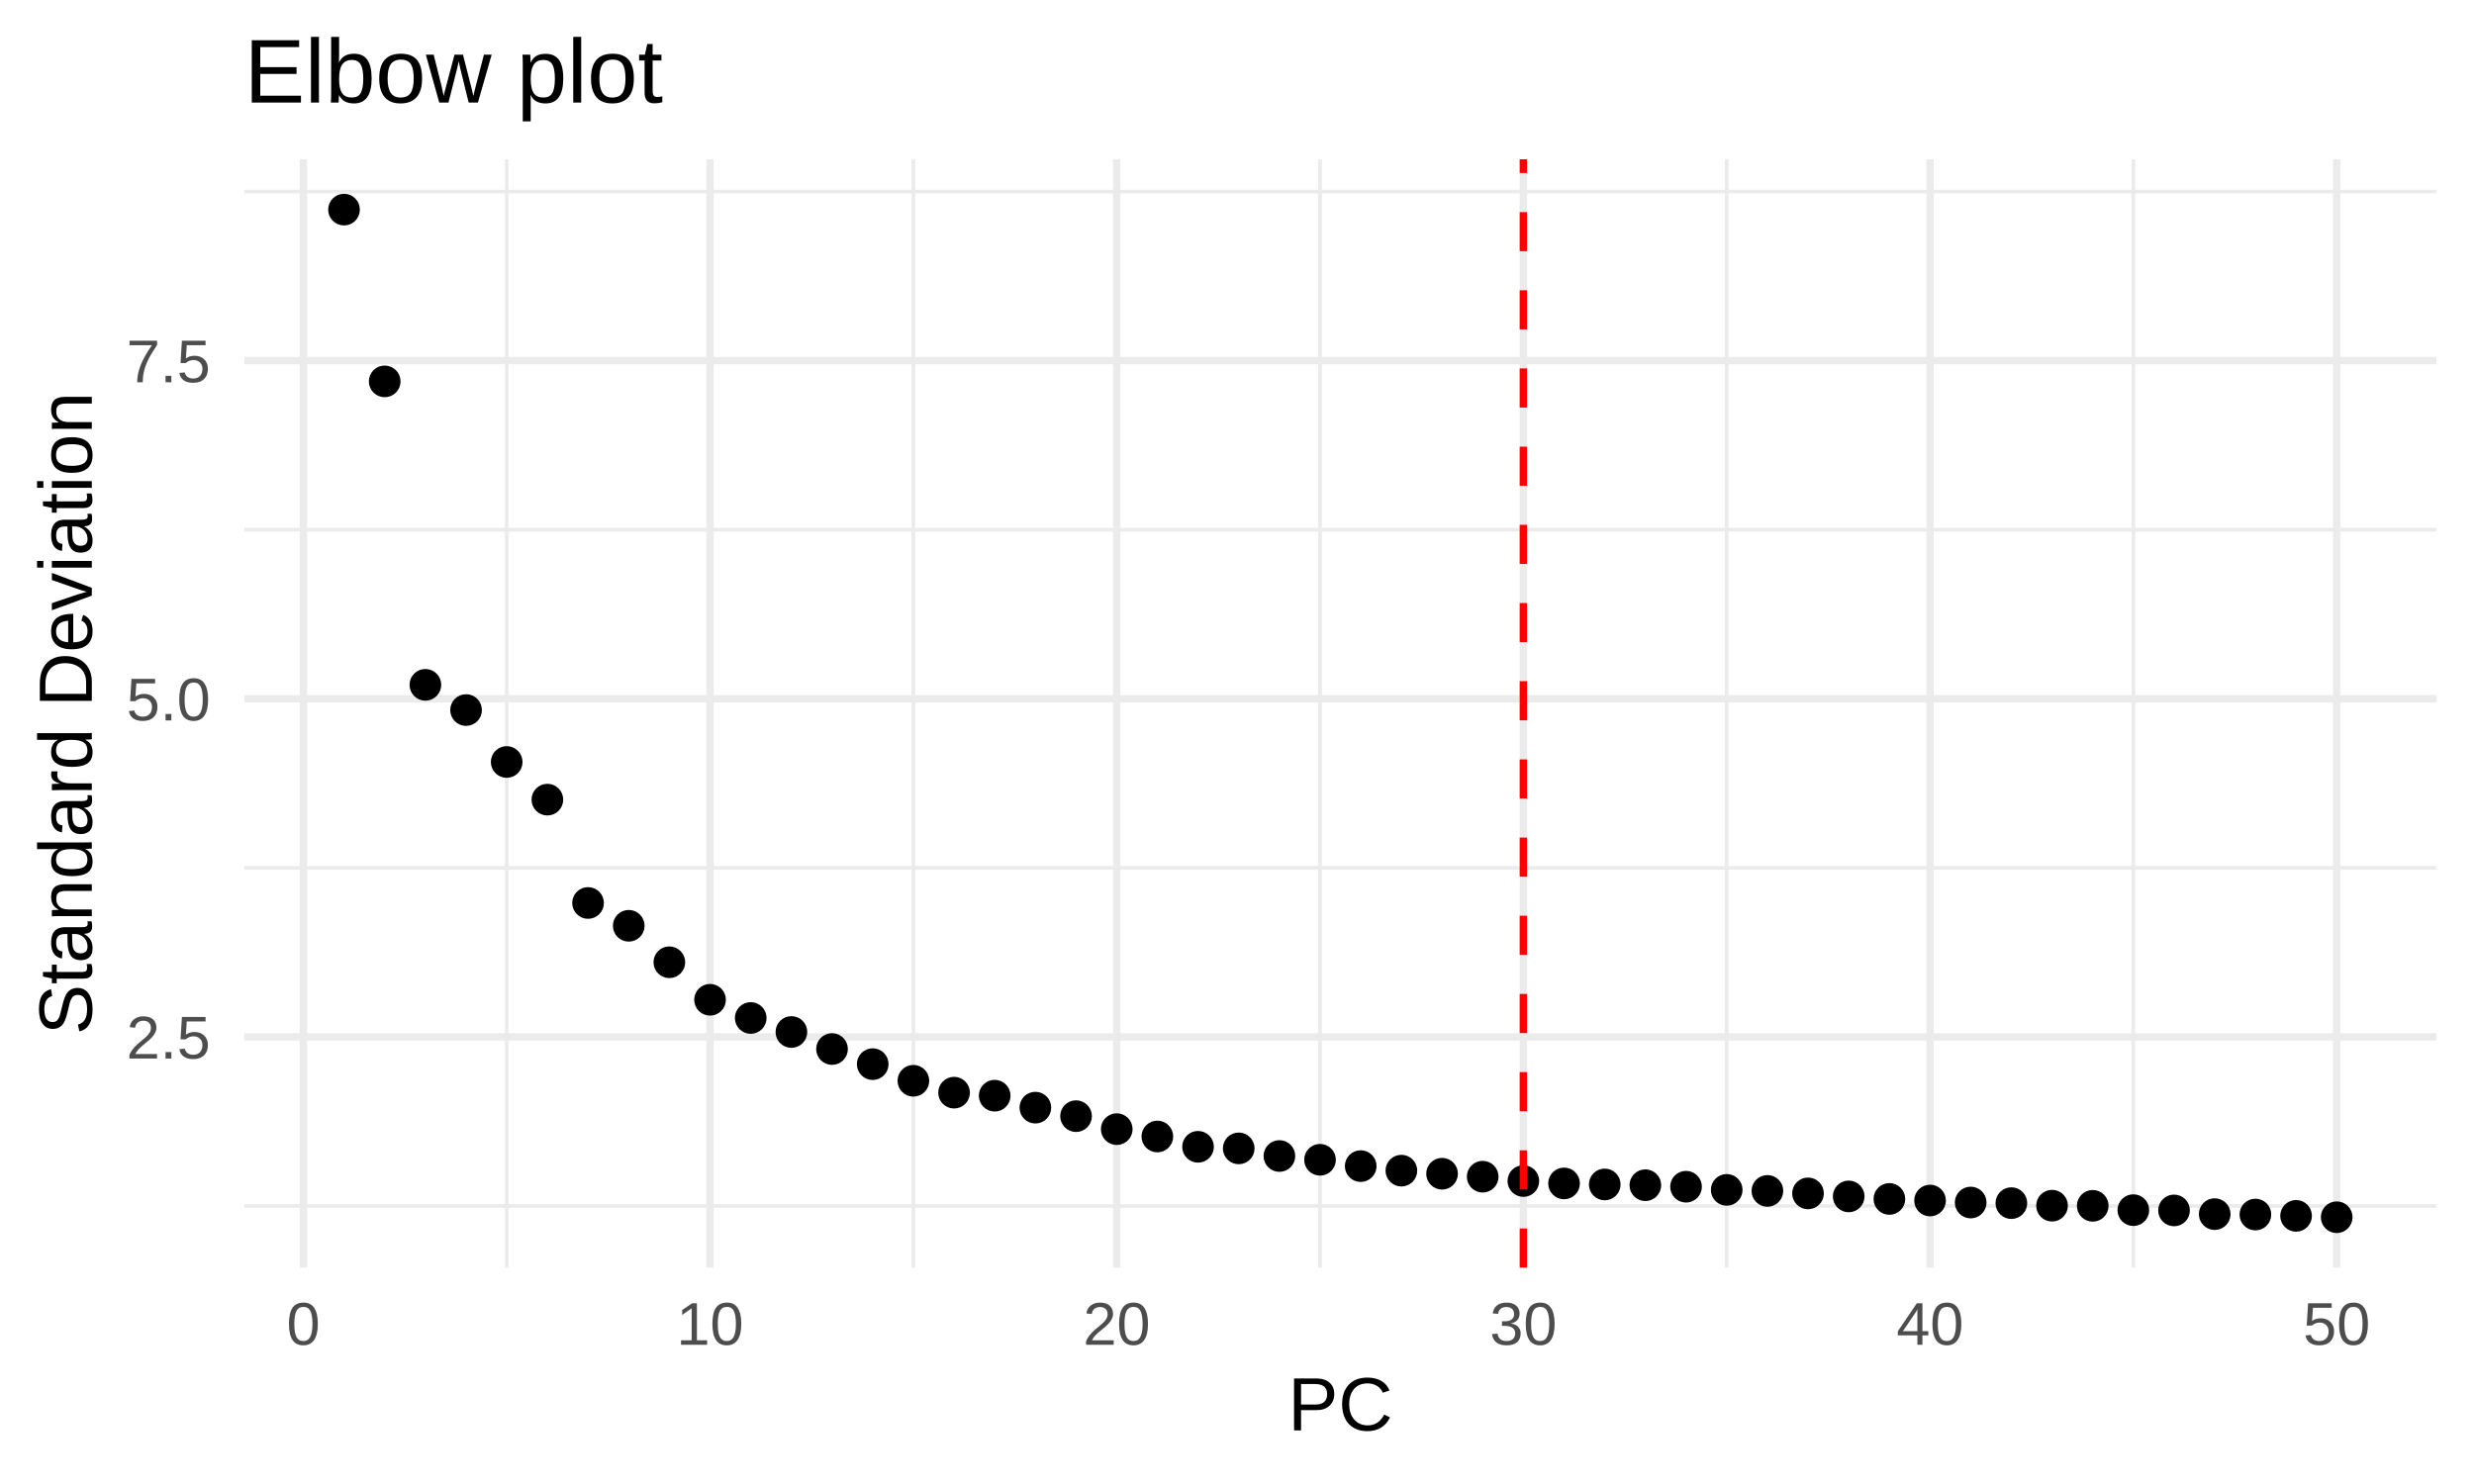
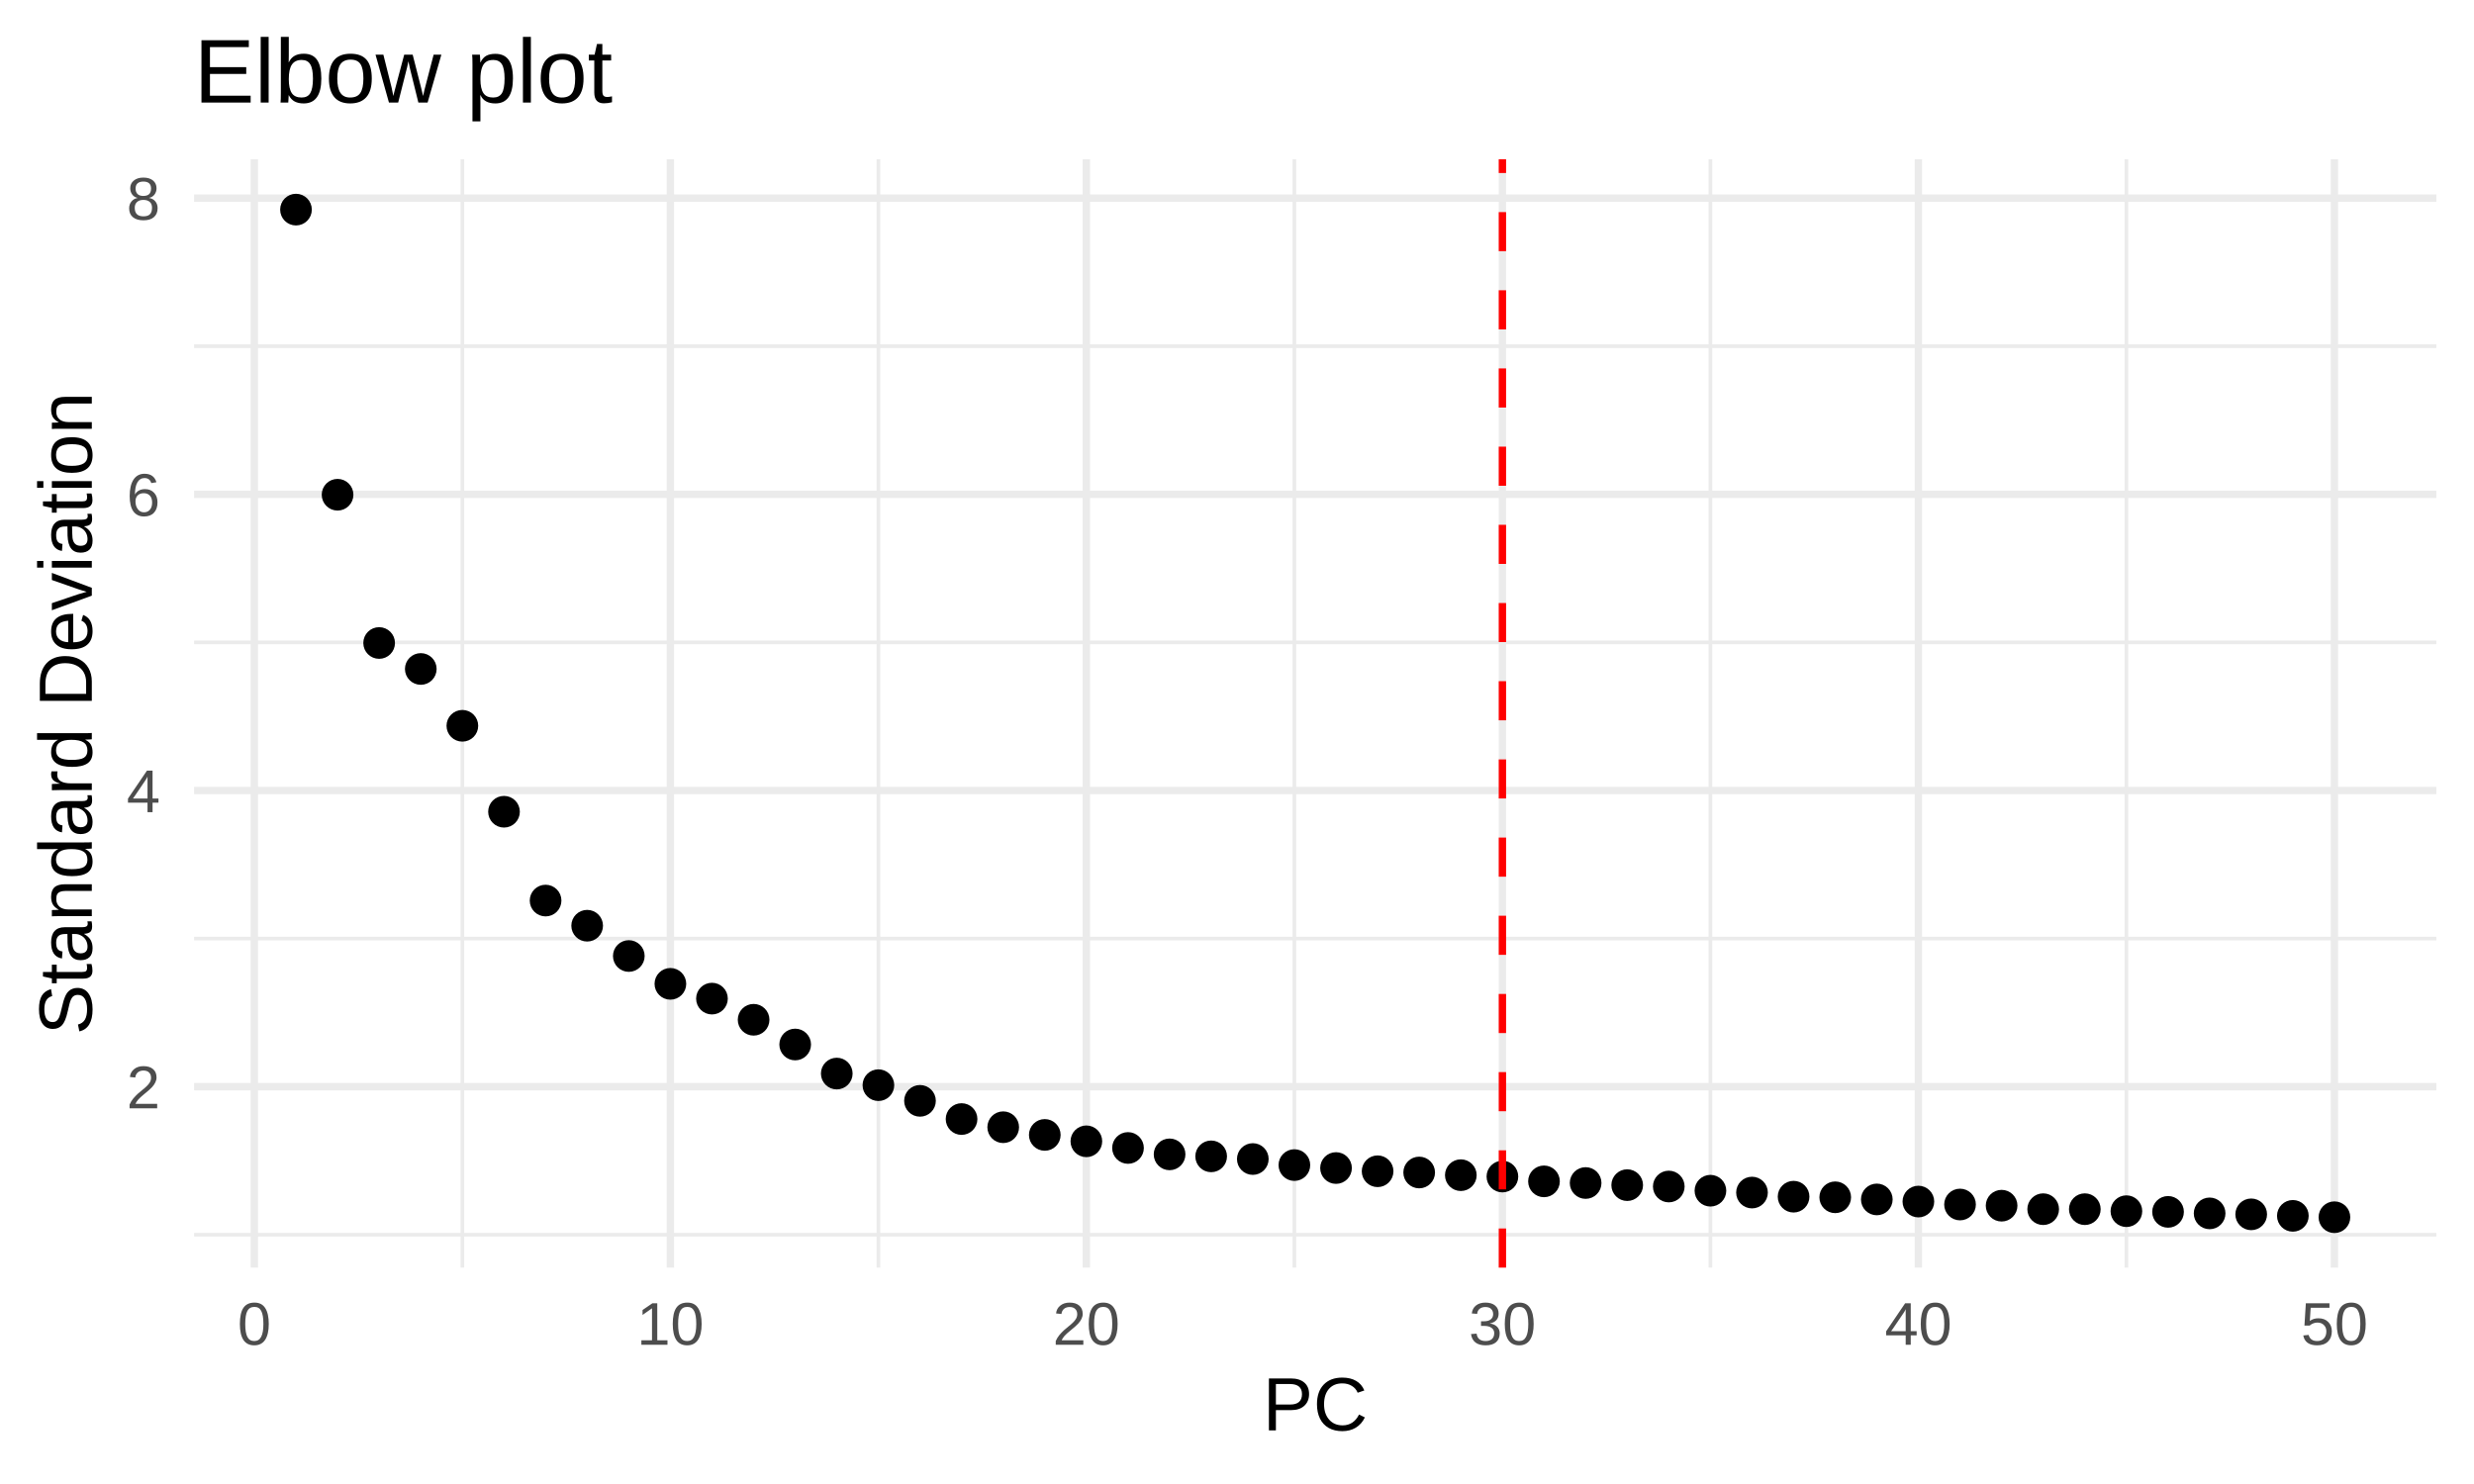
<svg xmlns="http://www.w3.org/2000/svg" width="360.00pt" height="216.00pt" viewBox="0 0 360.00 216.00">
  <g class="svglite">
    <defs>
      <style type="text/css">
    .svglite line, .svglite polyline, .svglite polygon, .svglite path, .svglite rect, .svglite circle {
      fill: none;
      stroke: #000000;
      stroke-linecap: round;
      stroke-linejoin: round;
      stroke-miterlimit: 10.00;
    }
    .svglite text {
      white-space: pre;
    }
    .svglite g.glyphgroup path {
      fill: inherit;
      stroke: none;
    }
  </style>
    </defs>
    <rect width="100%" height="100%" style="stroke: none; fill: #FFFFFF;" />
    <defs>
      <clipPath id="cpMC4wMHwzNjAuMDB8MC4wMHwyMTYuMDA=">
        <rect x="0.00" y="0.00" width="360.00" height="216.00" />
      </clipPath>
    </defs>
    <g clip-path="url(#cpMC4wMHwzNjAuMDB8MC4wMHwyMTYuMDA=)">
-       <rect x="0" y="-0" width="360.00" height="216.00" style="stroke-width: 1.07; stroke: none; fill: #FFFFFF;" />
+       <rect x="0.00" y="-0" width="360.00" height="216.00" style="stroke-width: 1.07; stroke: none; fill: #FFFFFF;" />
    </g>
    <defs>
-       <clipPath id="cpMzUuNTZ8MzU0LjUyfDIzLjE4fDE4NC41MA==">
-         <rect x="35.56" y="23.18" width="318.96" height="161.33" />
+       <clipPath id="cpMjguMjR8MzU0LjUyfDIzLjE4fDE4NC41MA==">
+         <rect x="28.24" y="23.18" width="326.28" height="161.33" />
      </clipPath>
    </defs>
-     <g clip-path="url(#cpMzUuNTZ8MzU0LjUyfDIzLjE4fDE4NC41MA==)">
-       <polyline points="35.56,175.53 354.52,175.53 " style="stroke-width: 0.53; stroke: #EBEBEB; stroke-linecap: butt;" />
-       <polyline points="35.56,126.32 354.52,126.32 " style="stroke-width: 0.53; stroke: #EBEBEB; stroke-linecap: butt;" />
-       <polyline points="35.56,77.10 354.52,77.10 " style="stroke-width: 0.53; stroke: #EBEBEB; stroke-linecap: butt;" />
-       <polyline points="35.56,27.88 354.52,27.88 " style="stroke-width: 0.53; stroke: #EBEBEB; stroke-linecap: butt;" />
-       <polyline points="73.73,184.50 73.73,23.18 " style="stroke-width: 0.53; stroke: #EBEBEB; stroke-linecap: butt;" />
-       <polyline points="132.91,184.50 132.91,23.18 " style="stroke-width: 0.53; stroke: #EBEBEB; stroke-linecap: butt;" />
-       <polyline points="192.08,184.50 192.08,23.18 " style="stroke-width: 0.53; stroke: #EBEBEB; stroke-linecap: butt;" />
-       <polyline points="251.26,184.50 251.26,23.18 " style="stroke-width: 0.53; stroke: #EBEBEB; stroke-linecap: butt;" />
-       <polyline points="310.43,184.50 310.43,23.18 " style="stroke-width: 0.53; stroke: #EBEBEB; stroke-linecap: butt;" />
-       <polyline points="35.56,150.92 354.52,150.92 " style="stroke-width: 1.07; stroke: #EBEBEB; stroke-linecap: butt;" />
-       <polyline points="35.56,101.71 354.52,101.71 " style="stroke-width: 1.07; stroke: #EBEBEB; stroke-linecap: butt;" />
-       <polyline points="35.56,52.49 354.52,52.49 " style="stroke-width: 1.07; stroke: #EBEBEB; stroke-linecap: butt;" />
-       <polyline points="44.15,184.50 44.15,23.18 " style="stroke-width: 1.07; stroke: #EBEBEB; stroke-linecap: butt;" />
-       <polyline points="103.32,184.50 103.32,23.18 " style="stroke-width: 1.07; stroke: #EBEBEB; stroke-linecap: butt;" />
-       <polyline points="162.50,184.50 162.50,23.18 " style="stroke-width: 1.07; stroke: #EBEBEB; stroke-linecap: butt;" />
-       <polyline points="221.67,184.50 221.67,23.18 " style="stroke-width: 1.07; stroke: #EBEBEB; stroke-linecap: butt;" />
-       <polyline points="280.85,184.50 280.85,23.18 " style="stroke-width: 1.07; stroke: #EBEBEB; stroke-linecap: butt;" />
-       <polyline points="340.02,184.50 340.02,23.18 " style="stroke-width: 1.07; stroke: #EBEBEB; stroke-linecap: butt;" />
-       <circle cx="50.06" cy="30.51" r="1.95" style="stroke-width: 0.71; fill: #000000;" />
-       <circle cx="55.98" cy="55.51" r="1.95" style="stroke-width: 0.71; fill: #000000;" />
-       <circle cx="61.90" cy="99.68" r="1.95" style="stroke-width: 0.71; fill: #000000;" />
-       <circle cx="67.82" cy="103.35" r="1.95" style="stroke-width: 0.71; fill: #000000;" />
-       <circle cx="73.73" cy="110.91" r="1.95" style="stroke-width: 0.71; fill: #000000;" />
-       <circle cx="79.65" cy="116.39" r="1.95" style="stroke-width: 0.71; fill: #000000;" />
-       <circle cx="85.57" cy="131.43" r="1.95" style="stroke-width: 0.71; fill: #000000;" />
-       <circle cx="91.49" cy="134.75" r="1.95" style="stroke-width: 0.71; fill: #000000;" />
-       <circle cx="97.40" cy="140.06" r="1.95" style="stroke-width: 0.71; fill: #000000;" />
-       <circle cx="103.32" cy="145.52" r="1.95" style="stroke-width: 0.71; fill: #000000;" />
-       <circle cx="109.24" cy="148.17" r="1.95" style="stroke-width: 0.71; fill: #000000;" />
-       <circle cx="115.16" cy="150.21" r="1.95" style="stroke-width: 0.71; fill: #000000;" />
-       <circle cx="121.07" cy="152.69" r="1.95" style="stroke-width: 0.71; fill: #000000;" />
-       <circle cx="126.99" cy="154.89" r="1.95" style="stroke-width: 0.71; fill: #000000;" />
-       <circle cx="132.91" cy="157.31" r="1.95" style="stroke-width: 0.71; fill: #000000;" />
-       <circle cx="138.83" cy="159.04" r="1.95" style="stroke-width: 0.71; fill: #000000;" />
-       <circle cx="144.74" cy="159.48" r="1.95" style="stroke-width: 0.71; fill: #000000;" />
-       <circle cx="150.66" cy="161.22" r="1.95" style="stroke-width: 0.71; fill: #000000;" />
-       <circle cx="156.58" cy="162.46" r="1.95" style="stroke-width: 0.71; fill: #000000;" />
-       <circle cx="162.50" cy="164.35" r="1.95" style="stroke-width: 0.71; fill: #000000;" />
-       <circle cx="168.41" cy="165.42" r="1.95" style="stroke-width: 0.71; fill: #000000;" />
-       <circle cx="174.33" cy="166.92" r="1.95" style="stroke-width: 0.71; fill: #000000;" />
-       <circle cx="180.25" cy="167.15" r="1.95" style="stroke-width: 0.71; fill: #000000;" />
-       <circle cx="186.17" cy="168.26" r="1.95" style="stroke-width: 0.71; fill: #000000;" />
-       <circle cx="192.08" cy="168.81" r="1.95" style="stroke-width: 0.71; fill: #000000;" />
-       <circle cx="198.00" cy="169.73" r="1.95" style="stroke-width: 0.71; fill: #000000;" />
-       <circle cx="203.92" cy="170.39" r="1.95" style="stroke-width: 0.71; fill: #000000;" />
-       <circle cx="209.84" cy="170.84" r="1.95" style="stroke-width: 0.71; fill: #000000;" />
-       <circle cx="215.75" cy="171.27" r="1.95" style="stroke-width: 0.71; fill: #000000;" />
-       <circle cx="221.67" cy="171.90" r="1.95" style="stroke-width: 0.71; fill: #000000;" />
-       <circle cx="227.59" cy="172.25" r="1.95" style="stroke-width: 0.71; fill: #000000;" />
-       <circle cx="233.51" cy="172.40" r="1.95" style="stroke-width: 0.71; fill: #000000;" />
-       <circle cx="239.42" cy="172.51" r="1.95" style="stroke-width: 0.71; fill: #000000;" />
-       <circle cx="245.34" cy="172.73" r="1.95" style="stroke-width: 0.71; fill: #000000;" />
-       <circle cx="251.26" cy="173.19" r="1.95" style="stroke-width: 0.71; fill: #000000;" />
-       <circle cx="257.18" cy="173.34" r="1.95" style="stroke-width: 0.71; fill: #000000;" />
-       <circle cx="263.09" cy="173.70" r="1.95" style="stroke-width: 0.71; fill: #000000;" />
-       <circle cx="269.01" cy="174.14" r="1.95" style="stroke-width: 0.71; fill: #000000;" />
-       <circle cx="274.93" cy="174.51" r="1.95" style="stroke-width: 0.71; fill: #000000;" />
-       <circle cx="280.85" cy="174.74" r="1.95" style="stroke-width: 0.71; fill: #000000;" />
-       <circle cx="286.76" cy="175.03" r="1.95" style="stroke-width: 0.71; fill: #000000;" />
-       <circle cx="292.68" cy="175.12" r="1.95" style="stroke-width: 0.71; fill: #000000;" />
-       <circle cx="298.60" cy="175.49" r="1.95" style="stroke-width: 0.71; fill: #000000;" />
-       <circle cx="304.52" cy="175.51" r="1.95" style="stroke-width: 0.71; fill: #000000;" />
-       <circle cx="310.43" cy="176.14" r="1.95" style="stroke-width: 0.71; fill: #000000;" />
-       <circle cx="316.35" cy="176.18" r="1.95" style="stroke-width: 0.71; fill: #000000;" />
-       <circle cx="322.27" cy="176.72" r="1.95" style="stroke-width: 0.71; fill: #000000;" />
-       <circle cx="328.19" cy="176.78" r="1.95" style="stroke-width: 0.71; fill: #000000;" />
-       <circle cx="334.11" cy="176.97" r="1.95" style="stroke-width: 0.71; fill: #000000;" />
-       <circle cx="340.02" cy="177.17" r="1.95" style="stroke-width: 0.71; fill: #000000;" />
-       <line x1="221.67" y1="184.50" x2="221.67" y2="23.18" style="stroke-width: 1.07; stroke: #FF0000; stroke-dasharray: 5.69,5.69; stroke-linecap: butt;" />
+     <g clip-path="url(#cpMjguMjR8MzU0LjUyfDIzLjE4fDE4NC41MA==)">
+       <polyline points="28.24,179.72 354.52,179.72 " style="stroke-width: 0.53; stroke: #EBEBEB; stroke-linecap: butt;" />
+       <polyline points="28.24,136.61 354.52,136.61 " style="stroke-width: 0.53; stroke: #EBEBEB; stroke-linecap: butt;" />
+       <polyline points="28.24,93.50 354.52,93.50 " style="stroke-width: 0.53; stroke: #EBEBEB; stroke-linecap: butt;" />
+       <polyline points="28.24,50.39 354.52,50.39 " style="stroke-width: 0.53; stroke: #EBEBEB; stroke-linecap: butt;" />
+       <polyline points="67.28,184.50 67.28,23.18 " style="stroke-width: 0.53; stroke: #EBEBEB; stroke-linecap: butt;" />
+       <polyline points="127.82,184.50 127.82,23.18 " style="stroke-width: 0.53; stroke: #EBEBEB; stroke-linecap: butt;" />
+       <polyline points="188.35,184.50 188.35,23.18 " style="stroke-width: 0.53; stroke: #EBEBEB; stroke-linecap: butt;" />
+       <polyline points="248.89,184.50 248.89,23.18 " style="stroke-width: 0.53; stroke: #EBEBEB; stroke-linecap: butt;" />
+       <polyline points="309.42,184.50 309.42,23.18 " style="stroke-width: 0.53; stroke: #EBEBEB; stroke-linecap: butt;" />
+       <polyline points="28.24,158.17 354.52,158.17 " style="stroke-width: 1.07; stroke: #EBEBEB; stroke-linecap: butt;" />
+       <polyline points="28.24,115.06 354.52,115.06 " style="stroke-width: 1.07; stroke: #EBEBEB; stroke-linecap: butt;" />
+       <polyline points="28.24,71.95 354.52,71.95 " style="stroke-width: 1.07; stroke: #EBEBEB; stroke-linecap: butt;" />
+       <polyline points="28.24,28.84 354.52,28.84 " style="stroke-width: 1.07; stroke: #EBEBEB; stroke-linecap: butt;" />
+       <polyline points="37.01,184.50 37.01,23.18 " style="stroke-width: 1.07; stroke: #EBEBEB; stroke-linecap: butt;" />
+       <polyline points="97.55,184.50 97.55,23.18 " style="stroke-width: 1.07; stroke: #EBEBEB; stroke-linecap: butt;" />
+       <polyline points="158.08,184.50 158.08,23.18 " style="stroke-width: 1.07; stroke: #EBEBEB; stroke-linecap: butt;" />
+       <polyline points="218.62,184.50 218.62,23.18 " style="stroke-width: 1.07; stroke: #EBEBEB; stroke-linecap: butt;" />
+       <polyline points="279.15,184.50 279.15,23.18 " style="stroke-width: 1.07; stroke: #EBEBEB; stroke-linecap: butt;" />
+       <polyline points="339.69,184.50 339.69,23.18 " style="stroke-width: 1.07; stroke: #EBEBEB; stroke-linecap: butt;" />
+       <circle cx="43.07" cy="30.51" r="1.95" style="stroke-width: 0.71; fill: #000000;" />
+       <circle cx="49.12" cy="72.01" r="1.95" style="stroke-width: 0.71; fill: #000000;" />
+       <circle cx="55.17" cy="93.59" r="1.95" style="stroke-width: 0.71; fill: #000000;" />
+       <circle cx="61.23" cy="97.37" r="1.95" style="stroke-width: 0.71; fill: #000000;" />
+       <circle cx="67.28" cy="105.64" r="1.95" style="stroke-width: 0.71; fill: #000000;" />
+       <circle cx="73.34" cy="118.15" r="1.95" style="stroke-width: 0.71; fill: #000000;" />
+       <circle cx="79.39" cy="131.08" r="1.95" style="stroke-width: 0.71; fill: #000000;" />
+       <circle cx="85.44" cy="134.74" r="1.95" style="stroke-width: 0.71; fill: #000000;" />
+       <circle cx="91.50" cy="139.15" r="1.95" style="stroke-width: 0.71; fill: #000000;" />
+       <circle cx="97.55" cy="143.20" r="1.95" style="stroke-width: 0.71; fill: #000000;" />
+       <circle cx="103.60" cy="145.35" r="1.95" style="stroke-width: 0.71; fill: #000000;" />
+       <circle cx="109.66" cy="148.43" r="1.95" style="stroke-width: 0.71; fill: #000000;" />
+       <circle cx="115.71" cy="152.03" r="1.95" style="stroke-width: 0.71; fill: #000000;" />
+       <circle cx="121.76" cy="156.26" r="1.95" style="stroke-width: 0.71; fill: #000000;" />
+       <circle cx="127.82" cy="157.95" r="1.95" style="stroke-width: 0.71; fill: #000000;" />
+       <circle cx="133.87" cy="160.23" r="1.95" style="stroke-width: 0.71; fill: #000000;" />
+       <circle cx="139.92" cy="162.88" r="1.95" style="stroke-width: 0.71; fill: #000000;" />
+       <circle cx="145.98" cy="164.07" r="1.95" style="stroke-width: 0.71; fill: #000000;" />
+       <circle cx="152.03" cy="165.19" r="1.95" style="stroke-width: 0.71; fill: #000000;" />
+       <circle cx="158.08" cy="166.12" r="1.95" style="stroke-width: 0.71; fill: #000000;" />
+       <circle cx="164.14" cy="167.09" r="1.95" style="stroke-width: 0.71; fill: #000000;" />
+       <circle cx="170.19" cy="168.02" r="1.95" style="stroke-width: 0.71; fill: #000000;" />
+       <circle cx="176.24" cy="168.31" r="1.95" style="stroke-width: 0.71; fill: #000000;" />
+       <circle cx="182.30" cy="168.70" r="1.95" style="stroke-width: 0.71; fill: #000000;" />
+       <circle cx="188.35" cy="169.58" r="1.95" style="stroke-width: 0.71; fill: #000000;" />
+       <circle cx="194.41" cy="170.01" r="1.95" style="stroke-width: 0.71; fill: #000000;" />
+       <circle cx="200.46" cy="170.48" r="1.95" style="stroke-width: 0.71; fill: #000000;" />
+       <circle cx="206.51" cy="170.66" r="1.95" style="stroke-width: 0.71; fill: #000000;" />
+       <circle cx="212.57" cy="171.05" r="1.95" style="stroke-width: 0.71; fill: #000000;" />
+       <circle cx="218.62" cy="171.25" r="1.95" style="stroke-width: 0.71; fill: #000000;" />
+       <circle cx="224.67" cy="171.95" r="1.95" style="stroke-width: 0.71; fill: #000000;" />
+       <circle cx="230.73" cy="172.19" r="1.95" style="stroke-width: 0.71; fill: #000000;" />
+       <circle cx="236.78" cy="172.50" r="1.95" style="stroke-width: 0.71; fill: #000000;" />
+       <circle cx="242.83" cy="172.70" r="1.95" style="stroke-width: 0.71; fill: #000000;" />
+       <circle cx="248.89" cy="173.31" r="1.95" style="stroke-width: 0.71; fill: #000000;" />
+       <circle cx="254.94" cy="173.58" r="1.95" style="stroke-width: 0.71; fill: #000000;" />
+       <circle cx="260.99" cy="174.18" r="1.95" style="stroke-width: 0.71; fill: #000000;" />
+       <circle cx="267.05" cy="174.27" r="1.95" style="stroke-width: 0.71; fill: #000000;" />
+       <circle cx="273.10" cy="174.58" r="1.95" style="stroke-width: 0.71; fill: #000000;" />
+       <circle cx="279.15" cy="174.89" r="1.95" style="stroke-width: 0.71; fill: #000000;" />
+       <circle cx="285.21" cy="175.32" r="1.95" style="stroke-width: 0.71; fill: #000000;" />
+       <circle cx="291.26" cy="175.49" r="1.95" style="stroke-width: 0.71; fill: #000000;" />
+       <circle cx="297.31" cy="176.00" r="1.95" style="stroke-width: 0.71; fill: #000000;" />
+       <circle cx="303.37" cy="176.00" r="1.95" style="stroke-width: 0.71; fill: #000000;" />
+       <circle cx="309.42" cy="176.29" r="1.95" style="stroke-width: 0.71; fill: #000000;" />
+       <circle cx="315.48" cy="176.39" r="1.95" style="stroke-width: 0.71; fill: #000000;" />
+       <circle cx="321.53" cy="176.61" r="1.95" style="stroke-width: 0.71; fill: #000000;" />
+       <circle cx="327.58" cy="176.75" r="1.95" style="stroke-width: 0.71; fill: #000000;" />
+       <circle cx="333.64" cy="176.97" r="1.95" style="stroke-width: 0.71; fill: #000000;" />
+       <circle cx="339.69" cy="177.17" r="1.95" style="stroke-width: 0.71; fill: #000000;" />
+       <line x1="218.62" y1="184.50" x2="218.62" y2="23.18" style="stroke-width: 1.07; stroke: #FF0000; stroke-dasharray: 5.69,5.69; stroke-linecap: butt;" />
    </g>
    <g clip-path="url(#cpMC4wMHwzNjAuMDB8MC4wMHwyMTYuMDA=)">
-       <text x="30.63" y="154.07" text-anchor="end" style="font-size: 8.80px;fill: #4D4D4D; font-family: &quot;Arial&quot;;" textLength="12.22px" lengthAdjust="spacingAndGlyphs">2.5</text>
-       <text x="30.63" y="104.86" text-anchor="end" style="font-size: 8.80px;fill: #4D4D4D; font-family: &quot;Arial&quot;;" textLength="12.22px" lengthAdjust="spacingAndGlyphs">5.0</text>
-       <text x="30.63" y="55.64" text-anchor="end" style="font-size: 8.80px;fill: #4D4D4D; font-family: &quot;Arial&quot;;" textLength="12.22px" lengthAdjust="spacingAndGlyphs">7.5</text>
-       <text x="44.15" y="195.74" text-anchor="middle" style="font-size: 8.80px;fill: #4D4D4D; font-family: &quot;Arial&quot;;" textLength="4.89px" lengthAdjust="spacingAndGlyphs">0</text>
-       <text x="103.32" y="195.74" text-anchor="middle" style="font-size: 8.80px;fill: #4D4D4D; font-family: &quot;Arial&quot;;" textLength="9.78px" lengthAdjust="spacingAndGlyphs">10</text>
-       <text x="162.50" y="195.74" text-anchor="middle" style="font-size: 8.80px;fill: #4D4D4D; font-family: &quot;Arial&quot;;" textLength="9.78px" lengthAdjust="spacingAndGlyphs">20</text>
-       <text x="221.67" y="195.74" text-anchor="middle" style="font-size: 8.80px;fill: #4D4D4D; font-family: &quot;Arial&quot;;" textLength="9.78px" lengthAdjust="spacingAndGlyphs">30</text>
-       <text x="280.85" y="195.74" text-anchor="middle" style="font-size: 8.80px;fill: #4D4D4D; font-family: &quot;Arial&quot;;" textLength="9.78px" lengthAdjust="spacingAndGlyphs">40</text>
-       <text x="340.02" y="195.74" text-anchor="middle" style="font-size: 8.80px;fill: #4D4D4D; font-family: &quot;Arial&quot;;" textLength="9.78px" lengthAdjust="spacingAndGlyphs">50</text>
-       <text x="195.04" y="208.20" text-anchor="middle" style="font-size: 11.00px; font-family: &quot;Arial&quot;;" textLength="15.28px" lengthAdjust="spacingAndGlyphs">PC</text>
+       <text x="23.31" y="161.32" text-anchor="end" style="font-size: 8.80px;fill: #4D4D4D; font-family: &quot;Arial&quot;;" textLength="4.89px" lengthAdjust="spacingAndGlyphs">2</text>
+       <text x="23.31" y="118.21" text-anchor="end" style="font-size: 8.80px;fill: #4D4D4D; font-family: &quot;Arial&quot;;" textLength="4.89px" lengthAdjust="spacingAndGlyphs">4</text>
+       <text x="23.31" y="75.10" text-anchor="end" style="font-size: 8.80px;fill: #4D4D4D; font-family: &quot;Arial&quot;;" textLength="4.89px" lengthAdjust="spacingAndGlyphs">6</text>
+       <text x="23.31" y="31.99" text-anchor="end" style="font-size: 8.80px;fill: #4D4D4D; font-family: &quot;Arial&quot;;" textLength="4.89px" lengthAdjust="spacingAndGlyphs">8</text>
+       <text x="37.01" y="195.74" text-anchor="middle" style="font-size: 8.80px;fill: #4D4D4D; font-family: &quot;Arial&quot;;" textLength="4.89px" lengthAdjust="spacingAndGlyphs">0</text>
+       <text x="97.55" y="195.74" text-anchor="middle" style="font-size: 8.80px;fill: #4D4D4D; font-family: &quot;Arial&quot;;" textLength="9.78px" lengthAdjust="spacingAndGlyphs">10</text>
+       <text x="158.08" y="195.74" text-anchor="middle" style="font-size: 8.80px;fill: #4D4D4D; font-family: &quot;Arial&quot;;" textLength="9.78px" lengthAdjust="spacingAndGlyphs">20</text>
+       <text x="218.62" y="195.74" text-anchor="middle" style="font-size: 8.80px;fill: #4D4D4D; font-family: &quot;Arial&quot;;" textLength="9.78px" lengthAdjust="spacingAndGlyphs">30</text>
+       <text x="279.15" y="195.74" text-anchor="middle" style="font-size: 8.80px;fill: #4D4D4D; font-family: &quot;Arial&quot;;" textLength="9.78px" lengthAdjust="spacingAndGlyphs">40</text>
+       <text x="339.69" y="195.74" text-anchor="middle" style="font-size: 8.80px;fill: #4D4D4D; font-family: &quot;Arial&quot;;" textLength="9.78px" lengthAdjust="spacingAndGlyphs">50</text>
+       <text x="191.38" y="208.20" text-anchor="middle" style="font-size: 11.00px; font-family: &quot;Arial&quot;;" textLength="15.28px" lengthAdjust="spacingAndGlyphs">PC</text>
      <text transform="translate(13.36,103.84) rotate(-90)" text-anchor="middle" style="font-size: 11.00px; font-family: &quot;Arial&quot;;" textLength="93.62px" lengthAdjust="spacingAndGlyphs">Standard Deviation</text>
-       <text x="35.56" y="14.93" style="font-size: 13.20px; font-family: &quot;Arial&quot;;" textLength="60.83px" lengthAdjust="spacingAndGlyphs">Elbow plot</text>
+       <text x="28.24" y="14.93" style="font-size: 13.20px; font-family: &quot;Arial&quot;;" textLength="60.83px" lengthAdjust="spacingAndGlyphs">Elbow plot</text>
    </g>
  </g>
</svg>
